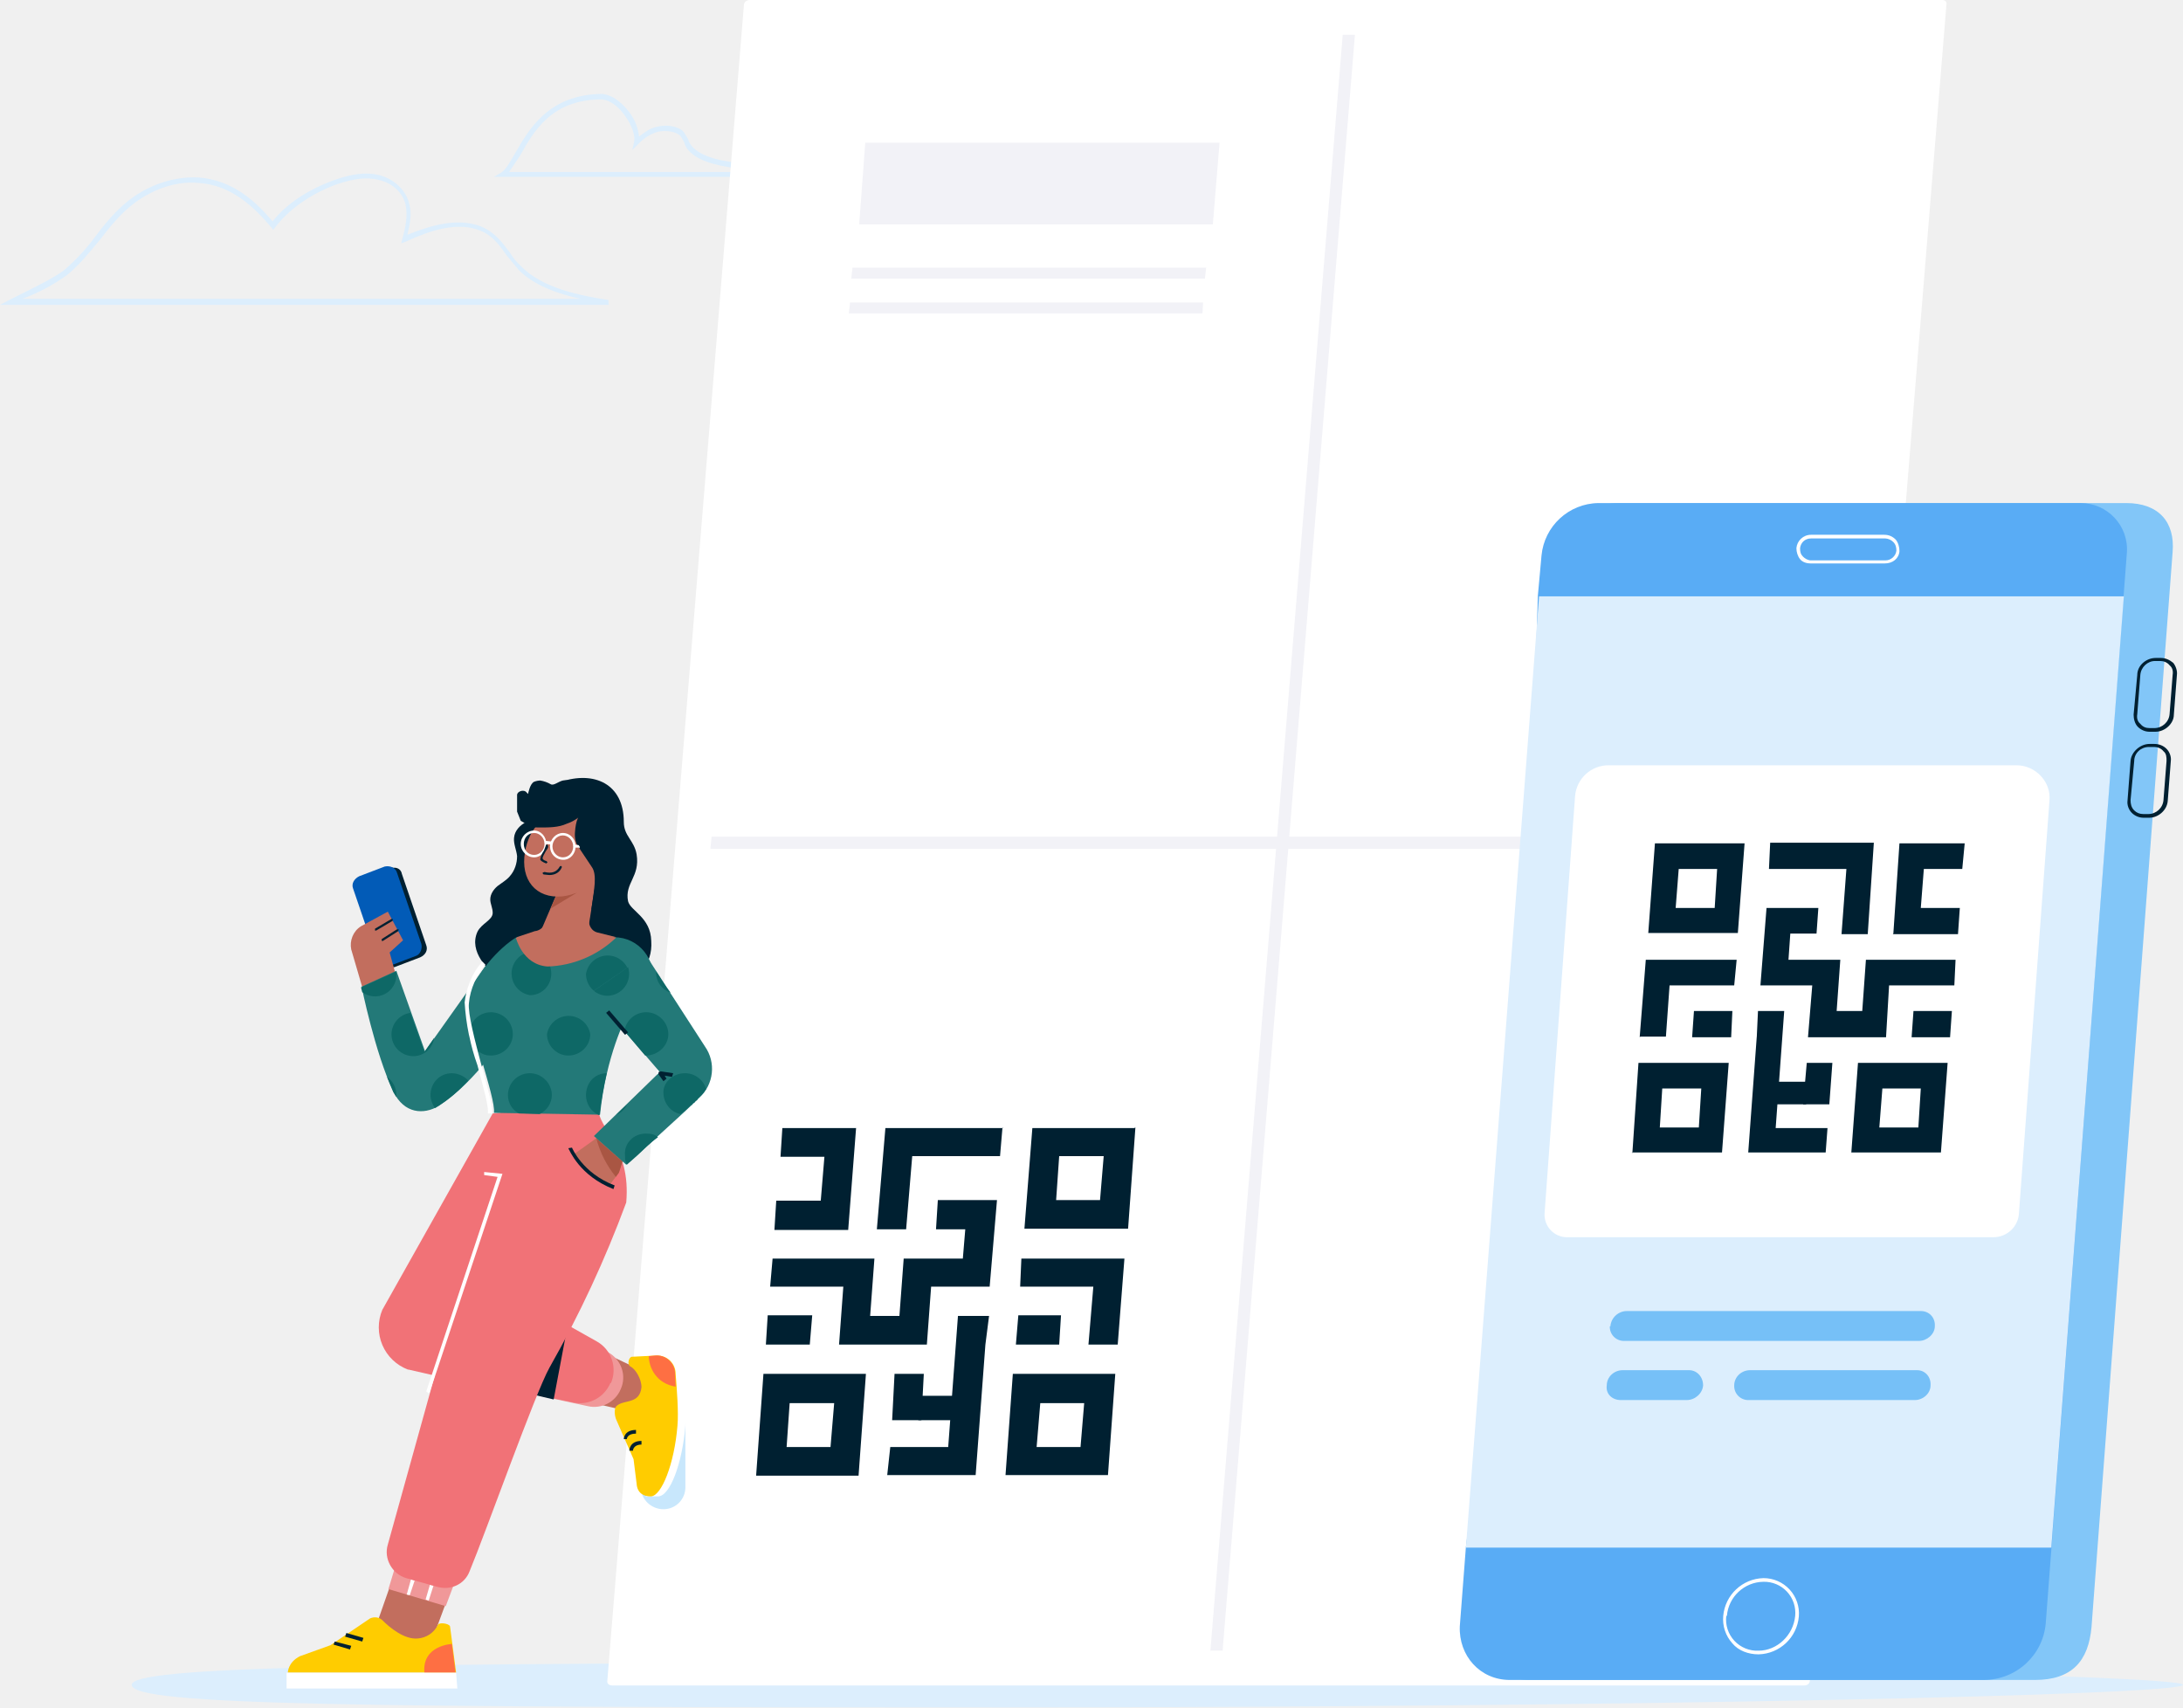
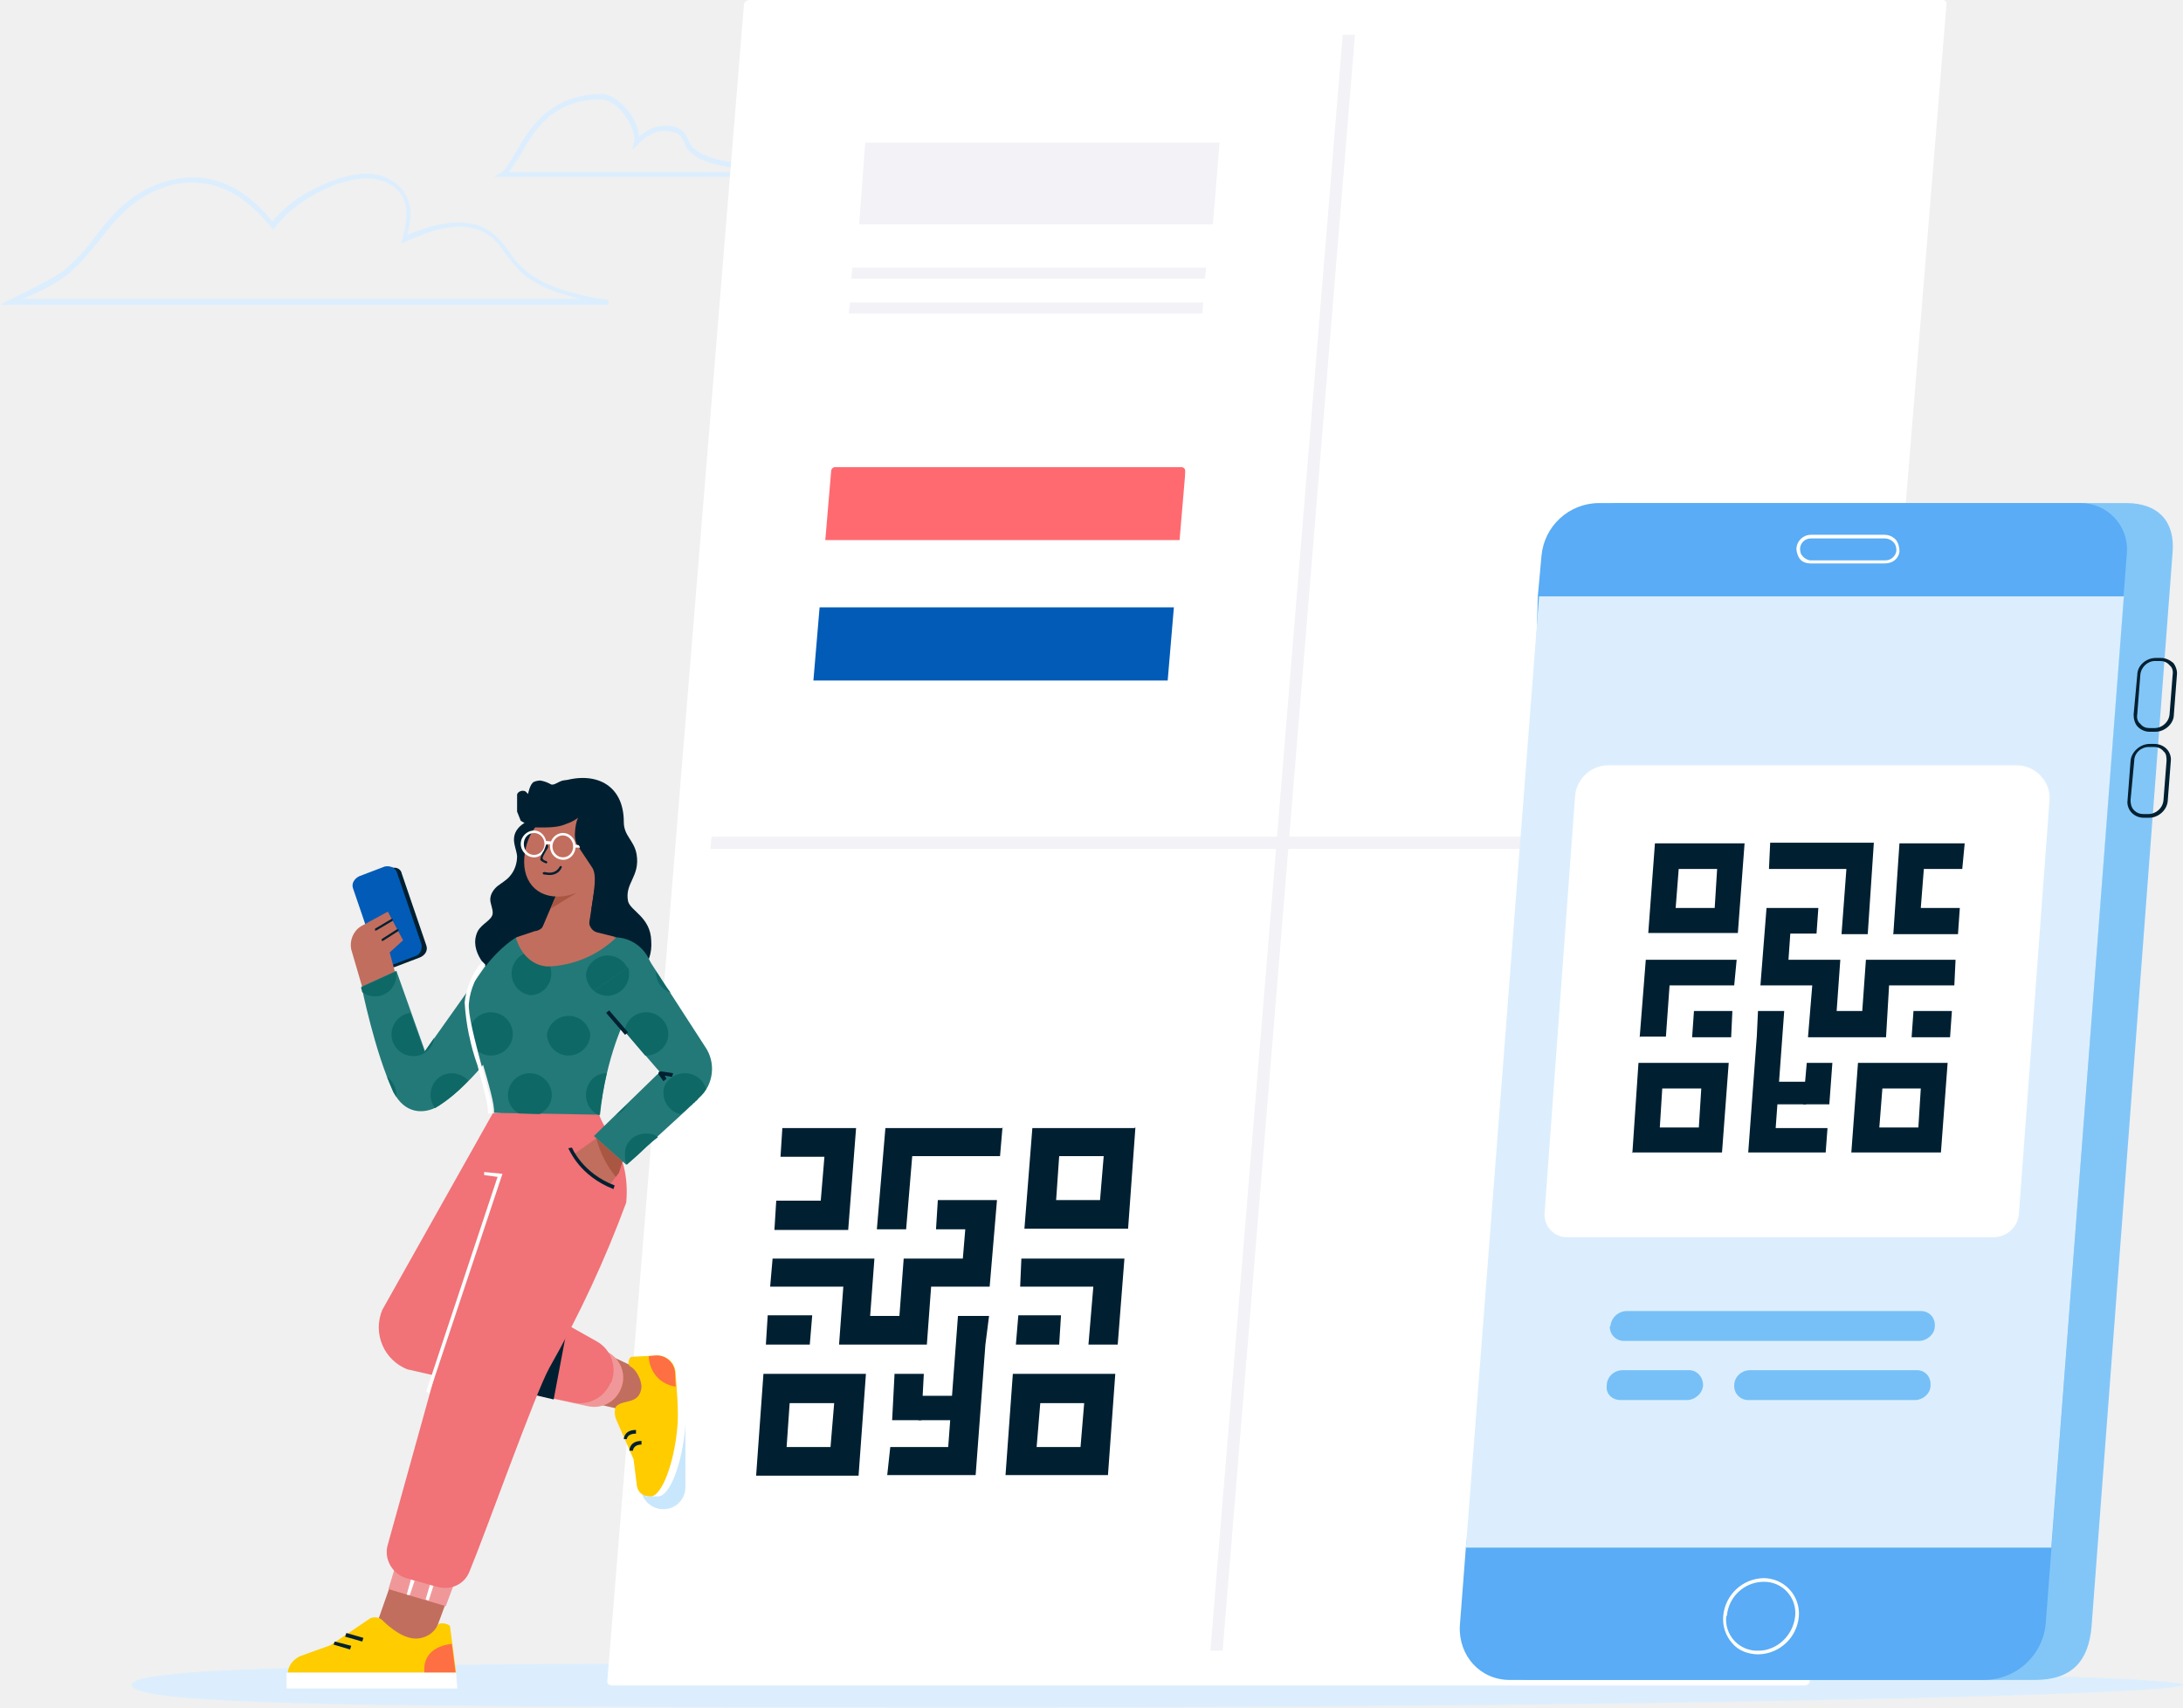
<svg xmlns="http://www.w3.org/2000/svg" fill="none" viewBox="0 0 358 280">
  <path fill="#DCEEFD" d="M99.9 50H0l1.5-.8 3.2-1.6c2-1 4-2 5.7-3.2a33 33 0 0 0 5.3-5.7c1.2-1.6 2.5-3.2 4.1-4.7 3.6-3.4 8.3-5.1 12.7-4.9 5.7.4 9.5 4 12.2 7.2 2.4-3 6-5.3 10.2-6.8 2.8-1 5.2-1.3 7.2-.8 2.5.6 4.5 2.5 5 4.7.5 1.7.1 3.5-.3 5.1 4-1.6 8.2-2.8 12-1.4 2.4 1 3.5 2.6 4.8 4.3.5.8 1.1 1.6 1.8 2.2 3.5 3.7 9.9 4.9 14.4 5.6v.7ZM3.4 49h91.8c-3.7-.8-7.7-2.2-10.2-4.8l-1.9-2.3c-1.2-1.7-2.3-3.3-4.4-4.1-3.7-1.5-8.2 0-12.1 1.8l-.8.3.2-.8c.5-1.8.9-3.7.5-5.6-.5-2-2.2-3.5-4.4-4-2-.5-4.1-.2-6.8.7-4.2 1.5-7.9 4.1-10.1 7l-.4.5-.3-.4c-2.7-3.2-6.5-7-12-7.3-4-.4-8.6 1.4-12 4.6-1.5 1.4-2.8 3-4 4.6-1.7 2-3.3 4.1-5.5 5.9a30.6 30.6 0 0 1-7.6 4ZM128 29H81l1.2-.7c.8-.5 1.4-1.7 2.3-3.2 2.2-3.8 5.4-9.6 14.2-9.7 2.2.2 3.7 2 4.5 3a8 8 0 0 1 1.6 4c1-.8 1.9-1.4 2.9-1.6 1.4-.4 3.4-.2 4.4.8l.8 1.3c0 .3.1.4.3.7.8 1.3 2.9 2.4 6.3 2.9l1 .1c2.1.4 4.2.6 5.9 1.5l1.6 1Zm-44.5-.8h40.3c-1-.3-2.2-.4-3.3-.6l-1-.2c-3.8-.6-6-1.7-7-3.3a3 3 0 0 1-.3-.8l-.6-1c-.7-.7-2.3-1-3.7-.7-1 .3-2.2.9-3.2 2l-1 1 .3-1.4c.2-.8-.3-2.6-1.5-4.2-.7-1-2-2.5-3.8-2.7-8.3 0-11.2 5.3-13.4 9.2l-1.8 2.7ZM164.8 272.7c101.5 0 193.2 2 193.2 3.6 0 1.7-91.7 3.7-193.2 3.7-105.6 0-143.2-.3-143.2-3.7 0-3 36.6-3.6 143.2-3.6Z" />
  <path fill="#fff" d="M123 0h195.5c.5 0 .8.3.7.8l-22.4 274.8c0 .5-.4.8-.9.8H100.4c-.5 0-.9-.3-.8-.8L122 .8c0-.5.5-.8 1-.8Z" />
  <path fill="#F2F2F7" d="M220.2 5.7h2l-21.7 265h-2l21.7-265Z" />
  <path fill="#F2F2F7" d="m116.5 139.2.2-2h185.6l-.2 2H116.5Z" />
  <path fill="#002031" d="M182.9 225.3h-16.8l-1.2 16.6h16.8l1.2-16.6Zm-5.1 4.8-.6 7.2H170l.6-7.2h7.2ZM142 225.3h-16.8L124 242h16.8l1.2-16.6Zm-5.2 4.8-.6 7.2H129l.5-7.2h7.3ZM186 185h-16.7l-1.3 16.5H185l1.2-16.6Zm-5 4.6-.6 7.2h-7.2l.5-7.2h7.3ZM164.5 185h-19.3l-1.4 16.6h4.8l1-12H164l.4-4.7ZM140.4 185h-12.1l-.3 4.7h7.2l-.6 7.2h-7.3l-.3 4.8h12.1l1.3-16.8ZM184.4 206.4h-16.9l-.2 4.6h12l-.8 9.5h4.8l1.1-14.1Z" />
  <path fill="#002031" d="M163.5 196.8h-9.7l-.3 4.8h4.8l-.4 4.8h-9.7l-.7 9.4h-4.8l.7-9.4h-16.7l-.4 4.6h12l-.7 9.5H152l.7-9.5h9.6l1.2-14.2Z" />
  <path fill="#002031" d="m125.6 220.5.3-4.8h7.3l-.4 4.8h-7.2ZM146.3 233l.4-7.7h4.8l-.4 7.6h-4.8Z" />
  <path fill="#002031" d="m150.6 233 .3-4.1h6l-.2 4h-6.1ZM166.5 220.5h7.2l.3-4.8H167l-.4 4.8Z" />
  <path fill="#002031" d="M162.1 215.8h-5l-1.6 21.5H146l-.5 4.6H160l1.6-21.4.6-4.7Z" />
  <path fill="#F2F2F7" d="M142 23.4h58l-1.1 13.4h-58l1-13.4ZM266.1 154.4h29l-.2 2h-29l.2-2ZM265 167.7h29l-.2 2h-29l.2-2ZM264 181.1h29l-.2 1.9h-29l.1-1.9ZM262.9 194.4h29l-.2 2h-29l.2-2ZM261.7 207.8h29l-.1 2h-29l.1-2ZM260.7 221h29l-.2 2h-29l.2-2ZM259.6 234.5h29l-.2 1.9h-29l.2-1.9ZM258.5 247.8h29l-.2 1.9h-29l.2-1.9ZM265.8 158.2h29l-.2 2h-29l.2-2ZM264.7 171.5h29l-.1 2h-29l.1-2ZM263.6 185h29l-.2 1.8h-29l.2-1.9ZM262.5 198.3h29l-.1 1.8h-29l.1-1.8ZM261.5 211.6h28.9v1.9h-29v-2ZM260.3 225h29l-.1 1.9h-29l.1-2ZM259.3 238.2h29l-.2 2h-29l.2-2ZM258.1 251.6h29l-.1 2h-29l.1-2ZM139.8 43.9h58l-.2 1.8h-58l.2-1.8ZM139.4 49.6h57.9l-.1 1.8h-58l.2-1.8Z" />
  <path fill="#82C6F8" d="M242.6 266.7 256 91.1a9.5 9.5 0 0 1 9.3-8.6h83.4c5.3 0 8 3.1 7.6 8L343 266.8c-.5 5.6-3.2 8.7-9.3 8.7h-82.9a8 8 0 0 1-8-8.8Z" />
  <path fill="#59ACF5" d="m239.4 266.7 1-13 9.3-73.5 2.5-82.5.6-6.6a9.5 9.5 0 0 1 9.3-8.6h79.1c4.4 0 7.9 3.7 7.6 8.1l-13.3 175.5c-.4 5.3-4.8 9.4-10.2 9.4h-77.7c-4.9 0-8.4-4-8.2-8.8Z" />
  <path fill="#DCEEFD" d="M252.3 97.8h96l-11.9 156h-96l12-156Z" />
  <path fill="#fff" d="M284.1 269.5a5.9 5.9 0 0 1-1.5-4.5 6.8 6.8 0 0 1 6.6-6.2 5.8 5.8 0 0 1 5.8 6.3 6.8 6.8 0 0 1-6.6 6.2c-1.7 0-3.3-.6-4.3-1.8Zm-1-4.5a5.1 5.1 0 0 0 5.3 5.7c3 0 5.7-2.5 6-5.7a5.1 5.1 0 0 0-5.2-5.6 6.1 6.1 0 0 0-6 5.6ZM253.3 199l5-68.4a5.5 5.5 0 0 1 5.6-5.1h66.8c3.1 0 5.7 2.7 5.4 5.8l-5 67.6c-.1 2.3-2 4-4.2 4h-69.8a3.7 3.7 0 0 1-3.8-3.9Z" />
  <path fill="#002031" d="M267.6 189h14.8l1.1-14.7h-14.8l-1 14.8Zm11.4-10.5-.4 6.4h-6.4l.4-6.4h6.4ZM303.6 189h14.7l1.1-14.7h-14.7l-1.1 14.8Zm11.4-10.5-.4 6.4h-6.4l.5-6.4h6.3ZM270.3 153H285l1.1-14.7h-14.7l-1.1 14.8Zm11.3-10.5-.4 6.4h-6.4l.5-6.4h6.3ZM290 142.5h12.8l-.8 10.7h4.3l1-15h-17l-.2 4.3ZM310.4 153.2h10.7l.3-4.3H315l.5-6.4h6.3l.4-4.2h-10.7l-1 14.8ZM269 170h4.2l.6-8.4h10.6l.4-4.2h-14.9l-1 12.7Z" />
  <path fill="#002031" d="M288.7 161.6h8.5l-.7 8.5h12.8l.5-8.5h10.7l.2-4.2H306l-.6 8.4h-4.2l.6-8.4h-8.5l.3-4.3h4.3l.3-4.2h-8.5l-1 12.7Z" />
  <path fill="#002031" d="m313.5 170 .3-4.2h6.3l-.3 4.3h-6.3ZM295.7 181.1l.6-6.8h4.2l-.5 6.8h-4.3Z" />
  <path fill="#002031" d="m290.8 181.1.3-3.7h5.3l-.2 3.7h-5.4ZM284.1 165.8h-6.3l-.3 4.3h6.4l.2-4.3Z" />
  <path fill="#002031" d="m288.1 170-1.4 19h12.7l.3-4h-8.5l1.4-19.2h-4.3l-.2 4.3Z" />
  <path fill="#76C0F7" d="M264.1 217.5c.1-1.4 1.3-2.5 2.7-2.5H315c1.4 0 2.4 1.1 2.3 2.5 0 1.3-1.3 2.4-2.6 2.4h-48.4a2.3 2.3 0 0 1-2.3-2.4ZM284.4 227.2c0-1.4 1.2-2.5 2.6-2.5h27.4c1.3 0 2.3 1.1 2.2 2.5 0 1.3-1.2 2.4-2.6 2.4h-27.3a2.3 2.3 0 0 1-2.3-2.4ZM263.5 227.2c0-1.4 1.2-2.5 2.6-2.5H277c1.3 0 2.3 1.1 2.3 2.5-.1 1.3-1.3 2.4-2.7 2.4h-10.8c-1.4 0-2.5-1-2.3-2.4Z" />
  <path fill="#002031" d="M350.6 119.2c-.5-.5-.7-1.3-.7-2l.6-6.5c0-1.6 1.5-2.8 3-2.8h.9c.7 0 1.4.3 2 .8.4.5.7 1.3.6 2l-.5 6.5c0 1.5-1.5 2.8-3 2.8h-1c-.7 0-1.4-.3-1.9-.8Zm2.8-10.8c-1.2 0-2.3 1-2.4 2.3l-.5 6.4c-.1.6 0 1.2.5 1.6.4.5.9.7 1.5.7h.8c1.3 0 2.4-1 2.5-2.3l.5-6.4c.1-.6 0-1.2-.5-1.6-.4-.5-1-.7-1.5-.7h-.9ZM349.6 133.3c-.5-.5-.8-1.3-.7-2l.5-6.5c.1-1.5 1.6-2.8 3.1-2.8h.8c.8 0 1.5.3 2 .8s.8 1.3.7 2l-.5 6.5c-.1 1.6-1.6 2.8-3 2.8h-1c-.7 0-1.4-.3-1.9-.8Zm2.8-10.8c-1.3 0-2.4 1-2.4 2.3l-.6 6.4c0 .6.1 1.2.6 1.7.4.4.9.6 1.5.6h.8c1.3 0 2.4-1 2.5-2.3l.5-6.4c0-.6 0-1.2-.5-1.6-.4-.5-1-.7-1.5-.7h-.9Z" />
  <path fill="#fff" d="M295.2 91.7c-.4-.5-.6-1.2-.6-1.8.1-1.2 1.1-2.2 2.4-2.2h12c.8 0 1.4.3 1.9.8.4.5.6 1.2.6 1.9-.1 1.2-1.1 2-2.4 2h-12.2c-.6 0-1.3-.2-1.7-.7Zm1.8-3.4c-1 0-1.7.7-1.8 1.6 0 .6.1 1 .5 1.4.3.3.8.6 1.3.6h12.2c.9 0 1.7-.7 1.8-1.6 0-.5-.1-1-.5-1.4a2 2 0 0 0-1.3-.6H297Z" />
  <path fill="#002031" d="m58.8 146 4 11.6c.2.7 1 1.2 1.9 1l4.2-1.6c.9-.4 1.3-1.2 1-2l-4-11.7c-.1-.6-.6-1-1.2-1h-.2l-.7-.1v.2l-4 1.4c-.9.3-1.3 1.2-1 2.1Z" />
  <path fill="#025BB7" d="m69.1 154.8-4-11.7c-.2-.7-1-1.2-2-1l-4.2 1.6c-.8.4-1.3 1.2-1 2l4 11.7c.3.8 1.1 1.2 2 1l4.2-1.6c.8-.2 1.2-1.2 1-2Z" />
  <path fill="#C26E5E" d="m66.1 154.2-2.2 2 1.1 4-5.5 2-1.9-6.5c-.3-1.4.3-3 1.6-3.8l4.4-2.4 2.5 4.7Z" />
  <path fill="#237978" d="M82.9 169.6s-4.5 7.5-11 11.8c-2.4 1.4-5.6 1.3-7.4-2.4-3-6.3-5.2-17.2-5.2-17.2l5.7-2.6 4.7 13.2 10-14.1 3.2 11.3Z" />
  <path fill="#0E6866" d="M64.2 169.6c0 2 1.6 3.6 3.6 3.6 1.7 0 3.2-1.3 3.4-3l-1.6 2.3-2.3-6.4a3.6 3.6 0 0 0-3.1 3.5Zm-5-7.7.2.8a3.5 3.5 0 0 0 5.6-3v-.4l-5.7 2.6Zm4.3 14.8 1 2.4.5.8v-.3c0-1.3-.6-2.3-1.5-3Zm7.1 2.9c0 .7.3 1.5.7 2.1.2 0 .4-.3.5-.3 2-1.2 3.6-2.7 5-4.2a3.8 3.8 0 0 0-2.7-1.2c-2 0-3.5 1.6-3.5 3.6Zm6.3-10c0 2 1.5 3.4 3.4 3.5l2.6-3.5-1-3.3c-.4-.2-.9-.3-1.4-.3-2 0-3.6 1.6-3.6 3.6Z" />
  <path fill="#002031" d="M61.5 152.6v-.3l2.7-1.6h.2v.3l-2.7 1.6h-.2ZM62.6 154.3v-.3l2.5-1.6h.3l-.1.3-2.5 1.6h-.2Z" />
  <path fill="#C26E5E" d="m94.7 229.5 10.8 2.5 1.3-6.5-7.4-3.5-4.7 7.5ZM73 263.2l-2.4 6.5-9.3-2L64 260l9 3.2Z" />
  <path fill="#002031" d="M90 155.6c.8 2.5 3.3 4 5.8 4.6 1 .3 2 .4 3 .4 1-.1 2-.6 2.7-1.3l1.6 2c1.1-1 4-2.9 3.7-7-.1-3.9-3.4-4.9-3.8-6.5-.6-3 2-4 1.4-7.7-.4-2.3-2.1-3-2.1-5.3 0-6.3-4.9-8.4-10.3-6.6v.4c.3.3.7.6.6.7-.3.2-.5.4-.5.8-.6 1.5-.4 3.2-.3 4.8.2 2 .3 4 1 6 .3.4.4 1 .5 1.5.2 1-.3 2.2-.8 3.2-1 2.1-2 4.3-2.4 6.6-.2 1.2-.2 2.3 0 3.4Z" />
  <path fill="#002031" d="M96 140.3v-5.2c0-1.2 0-2.5-.5-3.5-.6-1.5-3.4-3-4.4-1.1-.5 1-.6 1.6-1.5 2.3-1 .8-2.2 1.2-3.3 2-1 .5-1.9 1.4-2 2.6-.1 1 .4 2 .5 3 0 1.2-.4 2.4-1.2 3.3-.5.6-1.2 1-2 1.6-.6.5-1.2 1.3-1.2 2.2 0 .7.4 1.4.4 2.2 0 1.2-1.8 1.7-2.5 3.1-1.5 3.3 1.9 6.4 3.2 7.4 2 1.5 4.5 2.2 7 2.5l.5-.5a9 9 0 0 0 1.7-3.2c1.5-4.2 2.3-8.8 3.7-13.2.5-1.8 1.3-3.7 1.6-5.5Z" />
  <path fill="#F17277" d="m67 224.6 8.7 2 1.3-2.2c1.9-2.8 3.8-5.6 6-8.1l2.8-3-1.5-1s6.6-30.8 6.3-30.8l-9.8 1.1-18.1 32.2a7.4 7.4 0 0 0 4.2 9.8Z" />
  <path fill="#F09899" d="M101.8 227.8a4.7 4.7 0 0 1-5.4 2.8l-11.6-2.5c1.7-2.8 3.5-5.5 5.1-8.3l1.5-2.8 8.4 4.8c2.1 1.2 3 3.8 2 6Z" />
  <path fill="#F17277" d="M100.1 226.8A5.4 5.4 0 0 1 94 230l-13.2-2.8c2-3.2 4-6.3 5.8-9.6l1.7-3 9.6 5.4a5.4 5.4 0 0 1 2.3 6.8Z" />
  <path fill="#002031" d="m87.4 228.7 3.4.8 2.3-12.2-5.7 11.4Z" />
  <path fill="#F09899" d="m74.6 259.4-1.5 4-9.4-2.8 1-3.3 9.9 2.1Z" />
  <path fill="#fff" d="m67.4 259-.7 2.5.5.1.8-2.4-.6-.2ZM70.5 259.9l-.7 2.4.5.2.8-2.5-.6-.1Z" />
  <path fill="#F17277" d="m83.5 181.7-19.9 71.6c-.7 2.3.7 4.8 3 5.5l5 1.4c2.3.7 4.6-.4 5.4-2.5 2.7-6.5 10.8-29.3 13.1-33.4a184 184 0 0 0 12.6-27.1c.8-9.2-4.6-12-4.6-15.5H83.5Z" />
  <path fill="#237978" d="M77 163.9c-.6 3.4 4.4 16.2 4 18.6l17.4.3c1-9.8 4.3-16 4.3-16l2.7-.4 1.6-5c.7-4-2.2-7.7-6.3-7.7h-16C82 155.3 77.5 160 77 164Z" />
  <path fill="#0E6866" d="M77.3 168c.3 1.4.7 3 1.2 4.4.6.5 1.2.7 2 .7 2 0 3.6-1.6 3.6-3.5 0-2-1.6-3.6-3.6-3.6-1.4 0-2.6.8-3.2 2Zm28.2-2-1.6.7 1.4-.2.2-.4Zm-22.2 13.6c0 1.3.7 2.4 1.8 3l3.4.1c1.2-.6 2-1.8 2-3.1 0-2-1.7-3.6-3.6-3.6-2 0-3.6 1.6-3.6 3.6Zm12.8 0c0 1.5.9 2.8 2.2 3.3a65 65 0 0 1 1.2-6.9c-2 0-3.4 1.6-3.4 3.6Zm-5.7-20c0-1.9-1.6-3.5-3.5-3.5a3.6 3.6 0 0 0 0 7.1c2 0 3.5-1.6 3.5-3.5Zm-.7 10c0 1.9 1.6 3.5 3.5 3.5 2 0 3.6-1.6 3.6-3.5a3.6 3.6 0 0 0-7.1 0Zm10-6.3c1.9 0 3.5-1.7 3.5-3.6a3.6 3.6 0 0 0-7.1 0c0 2 1.6 3.6 3.5 3.6Z" />
  <path fill="#C26E5E" d="M84.7 153.8H101a17 17 0 0 1-11.2 4.7c-4.2-.3-5.2-4.8-5.2-4.7Z" />
  <path fill="#C26E5E" d="M85.9 154.5h4.8l.3-3.6-1.3-.3-.4 1a2 2 0 0 1-1.6 1.1l-3 1 1.2.8Z" />
  <path fill="#FC0" d="M62.7 265.7c1.2 1.2 3.6 3.2 5.8 3a4 4 0 0 0 3.3-2.2c.1-.5 1.8-.3 2 .2l1 7.6H47.2s0-1.7 2-2.7l5-1.8 6.5-4.4c.7-.3 1.5-.2 2 .3Z" />
  <path fill="#FE6F43" d="M69.6 274.3c-.4-4.5 4.5-4.7 4.5-4.7l.6 4.7h-5Z" />
  <path fill="#fff" d="M74.8 274.3H47v2.6h28l-.2-2.6Z" />
  <path fill="#002031" d="m54.9 269.2-.2.5 2.7.8.2-.6-2.7-.7ZM56.6 268.4l.2-.6 2.8.8-.2.6-2.8-.8Z" />
  <path fill="#C8E7FC" d="M105.1 243.9v-11h7.3v11c0 2-1.6 3.6-3.6 3.6s-3.7-1.6-3.7-3.6Z" />
  <path fill="#fff" d="m102.4 232.9 2.8 6.5.5 3.9c0 .7.3 1.1.5 1.4l-.3.7h2c2 0 4-5.5 4.5-11.6.1-2.1-.1-6-.3-8.6a3 3 0 0 0-3.2-2.9l-4 .2c-.5.2-.7 1.6-.3 1.9.9.4 1.9 1.7 1.8 3-.2 2.9-2.7 2-3.9 3-.4.5-.2 1.9 0 2.5Z" />
  <path fill="#FC0" d="M101.2 230.5c1.2-1 3.7-.2 4-3 0-1.4-1-3-1.8-3.4-.6-.3-.3-1.5.2-1.6l4-.2a3 3 0 0 1 3.2 3c.2 2.5.5 6.3.3 8.5-.5 6.2-2.6 11.6-4.4 11.6-1.1 0-2.2-.5-2.3-2.1l-.5-4-2.8-6.4c-.3-.6-.5-2 .1-2.4Z" />
  <path fill="#FE6F43" d="M110.7 225.2a3 3 0 0 0-3.3-2.9l-1 .1c0 1.8 1.2 4.5 4.4 5l-.1-2.2Z" />
  <path fill="#002031" d="M102.5 236h.3-.5s0-1.5 2-1.5v.6c-1.4 0-1.5.8-1.5.9h-.3ZM103.4 237.9h.4-.6s0-1.6 2-1.6v.6c-1.3 0-1.4.9-1.4 1h-.4Z" />
  <path fill="#C26E5E" d="M92.4 144 88 154.3l8.2-.3 2-12.6-5.8 2.8Z" />
  <path fill="#A95643" d="m94.6 146.4-3.3.3-1 2.3 4.3-2.6Z" />
  <path fill="#C26E5E" d="M93 133c-3.7 0-6.3 3-6.9 6.7-.8 4.6 1.8 7.7 6.1 7.3 3.8-.4 7.4-3.5 7.5-7.3 0-3.7-2.8-6.8-6.6-6.8Z" />
  <path fill="#002031" d="M84.8 130.3v2.8l.6 1.5 1.5.9c.5.2 1 .2 1.7.2 1.4 0 3 0 4.3-.6a6.6 6.6 0 0 0 3.5-2.7l-.3.7c.5-.5 1-1.1 1.4-1.8.2-.2.3-.5.2-.7l-.3-.4-.8-.5-1.3-.5c-1-.3-1.6-1.5-3-1.2-.8.2-1.5.9-2 .6a5 5 0 0 0-1.7-.6 3 3 0 0 0-1 .2c-.7.3-1 2-1 2l-.4-.4c-.5-.3-1.3 0-1.4.5Z" />
  <path fill="#002031" d="M96.4 132.7c1.5-.4 3.2.3 4.2 1.4 1.3 1.6 1.6 3.8 1.5 5.8-.2 2.7-1 5.4-2.4 7.8-.2.2-.3.5-.6.4l-.3-.1c-.7-.6-1.9 1.8-1.8 1 .4-3 1-5.6 0-6.9l-2-3c-.6-.7-.8-1.7-.7-2.7.1-1.5.5-3.3 2-3.7Z" />
  <path fill="#C26E5E" d="m103.1 189.4-1.2 1.4-.4 1.5-1.5 2-.5-.2-2.4-1.4-1.7-1.6-1.3-1.8 4.2-3 4.8 3Z" />
  <path fill="#A95643" d="M102 190.5v.3l-.5 1.5-.5.7a16.5 16.5 0 0 1-3.2-6.3l4.3 3.8Z" />
  <path fill="#237978" d="m97 162.8 11.2 13-10.8 10.5 5.3 4.7s9.5-8.5 12-11a6.4 6.4 0 0 0 .9-8.4l-9.7-15-9 6.2Z" />
  <path fill="#0E6866" d="M102.5 189.5c0 .5 0 1 .3 1.5l1.7-1.5c.9-.8 2-2 3.4-3-.5-.5-1.2-.6-2-.6-2 0-3.6 1.6-3.4 3.6Zm-.6-7.5-.8.8c.7-.3 1.3-.8 1.7-1.6l-.9.8Zm4-8.9c2 0 3.7-1.6 3.7-3.5 0-2-1.7-3.6-3.6-3.6a3.6 3.6 0 0 0-3.6 3.1l3.4 4h.2Zm-8.5-10.6c.6.5 1.4.8 2.2.8a3.6 3.6 0 0 0 3.4-4.7l-3.6 2.5-2 1.4Zm11.4 16.7c0 1.7 1.2 3.2 2.8 3.5l.5-.4c.2 0 .3-.3.4-.3l.1-.1.4-.4.3-.3h.2c0-.2.1-.3.2-.3l.2-.1.2-.3h.1l.2-.2v-.1l.3-.3.6-.6.5-.7a3.6 3.6 0 0 0-3.5-2.6c-2 0-3.6 1.6-3.5 3.2Zm1.2-16.4c-1-1.2-1.7-2.5-2.4-3.5v.2c0 1.6 1 2.8 2.4 3.3Z" />
  <path fill="#002031" d="M108 176.2v-.4l.4-.1 2 .3-.2.6-1.2-.2.3.5-.5.4-.8-1.1ZM93.2 188.3l.6-.1s1.7 4.2 7 6.2l-.2.6c-5.6-2.2-7.2-6.4-7.4-6.7Z" />
  <path fill="#fff" d="M69.9 228.2 81.6 193l-2.2-.3v-.5l3 .3-12 36-.5-.3Z" />
  <path fill="#002031" d="M89.2 143.4c-.2 0-.2-.2-.2-.3l.3-.1c1.2.3 2 0 2.5-.9 0 0 .2-.2.3 0 0 0 .1 0 0 .2-.3.7-1 1.2-2 1.2l-1-.1Z" />
  <path fill="#fff" d="M85.4 138.4c0-1.2 1-2.2 2.2-2.2 1.1 0 2 1 2 2.2 0 1.2-.9 2.2-2 2.2-1.2 0-2.2-1-2.2-2.2Zm.5 0c0 1 .7 1.8 1.7 1.8.9 0 1.7-.8 1.7-1.8s-.8-1.8-1.7-1.8c-1 0-1.7.8-1.7 1.8ZM90.2 138.8c0-1.2 1-2.2 2.1-2.2 1.2 0 2.1 1 2.1 2.2 0 1.2-.9 2.2-2 2.2-1.3 0-2.2-1-2.2-2.2Zm.4 0c0 1 .8 1.8 1.7 1.8 1 0 1.7-.8 1.7-1.8s-.8-1.8-1.7-1.8c-1 0-1.7.9-1.7 1.8Z" />
  <path fill="#002031" d="M89.6 141.6s-.7-.2-1-.6c0-.2.1-.8.6-1.5l.3-.8c0-.2.2-.2.3-.2l.1.3c0 .3-.2.5-.4.8-.2.4-.6 1-.5 1.2 0 .2.5.4.6.4l.2.2-.2.2Z" />
  <path fill="#fff" d="m90.4 138.5-1-.1-.1-.3.2-.2 1 .1.1.3s0 .2-.2.2ZM95 139h-.8l-.2-.3.3-.2.6.1.2.3s0 .2-.2.2Z" />
  <path fill="#C26E5E" d="m95.7 154.7 1.1-5-.2 1.2c-.1.9.5 1.8 1.3 2l3.2.8-5.4 1Z" />
  <path fill="#002031" d="m99.9 165.7-.5.4 3.1 3.6.5-.4-3.1-3.6Z" />
  <path fill="#fff" d="M80 182.6c.2-1.1-.8-4.5-1.7-7.9a37.4 37.4 0 0 1-2.1-10.3c.2-1.9 1-4.6 2.9-6.7l.5.5c-1.4 1.6-2.5 4-2.7 6.3-.2 1.7 1 6.2 2 10s2 7 1.8 8.1H80Z" />
+   <mask id="a" width="62" height="38" x="133" y="76" maskUnits="userSpaceOnUse" style="mask-type:alpha">
+     <path fill="#025BB7" d="M193.8 76.6H137c-.4 0-.7.3-.7.7l-3 35.4c0 .4.3.7.7.7h56.7c.4 0 .7-.3.7-.7l3-35.4c0-.4-.3-.7-.7-.7Z" />
+   </mask>
+   <g mask="url(#a)">
+     <path fill="#FF6A71" d="M131.4 76.6h63v12h-63z" />
+     <path fill="#fff" d="M131.4 88.6h63v11h-63z" />
+     <path fill="#025BB7" d="M131.4 99.6h63v12h-63z" />
+   </g>
</svg>
